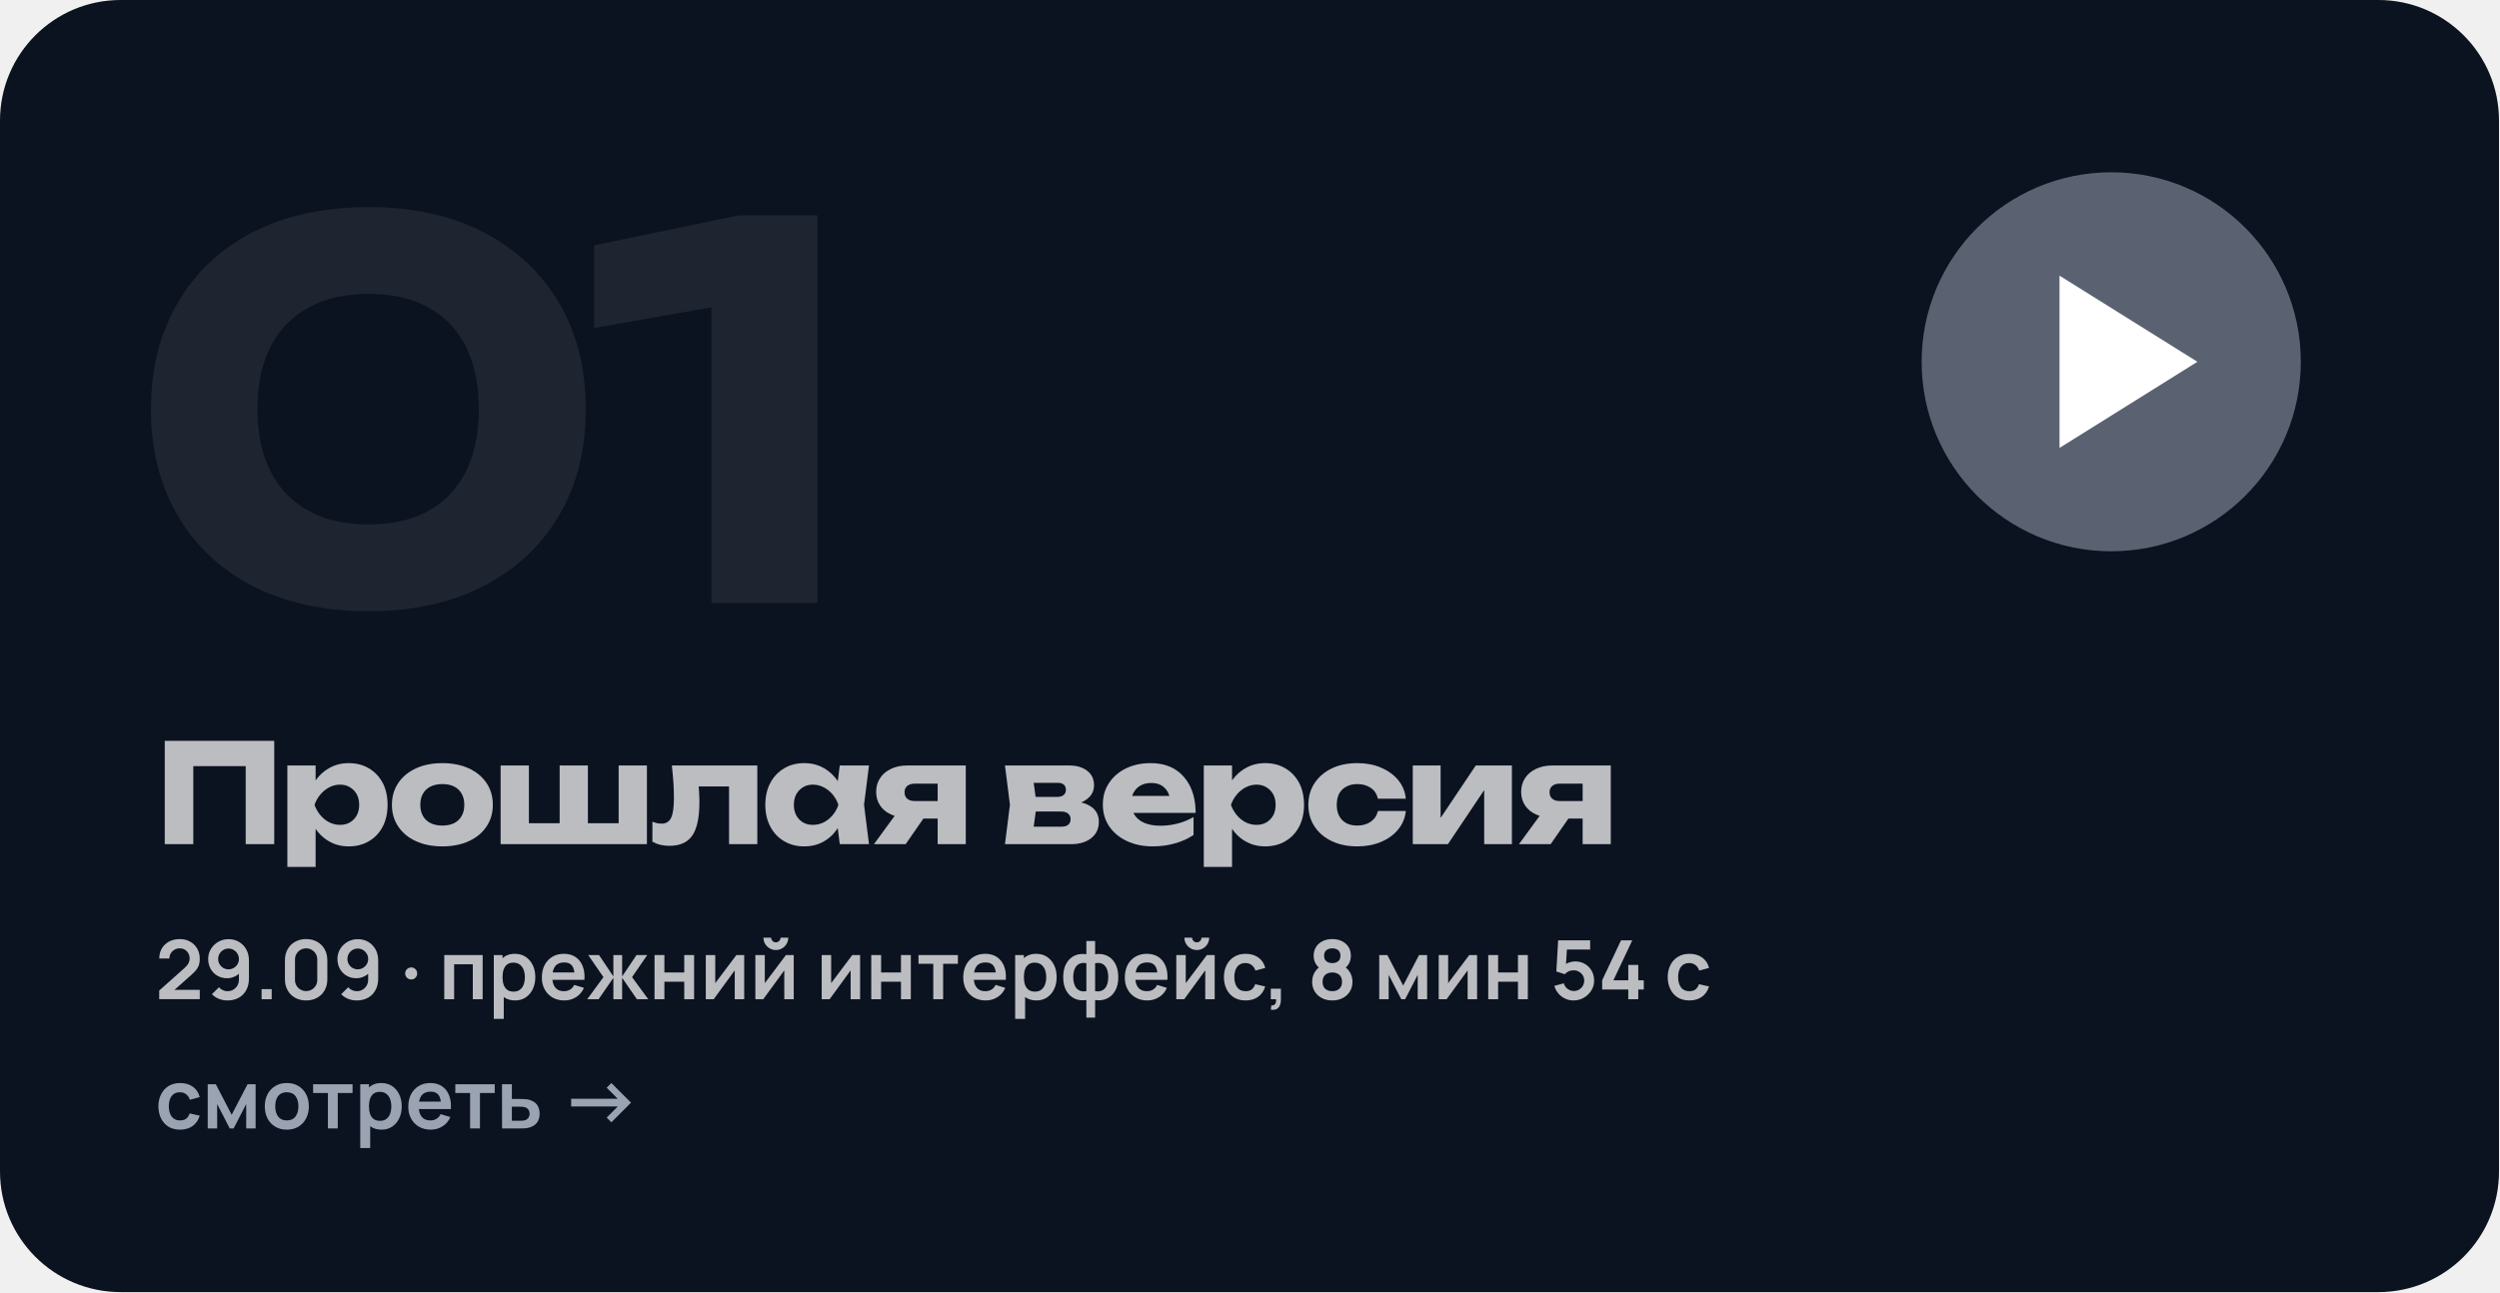
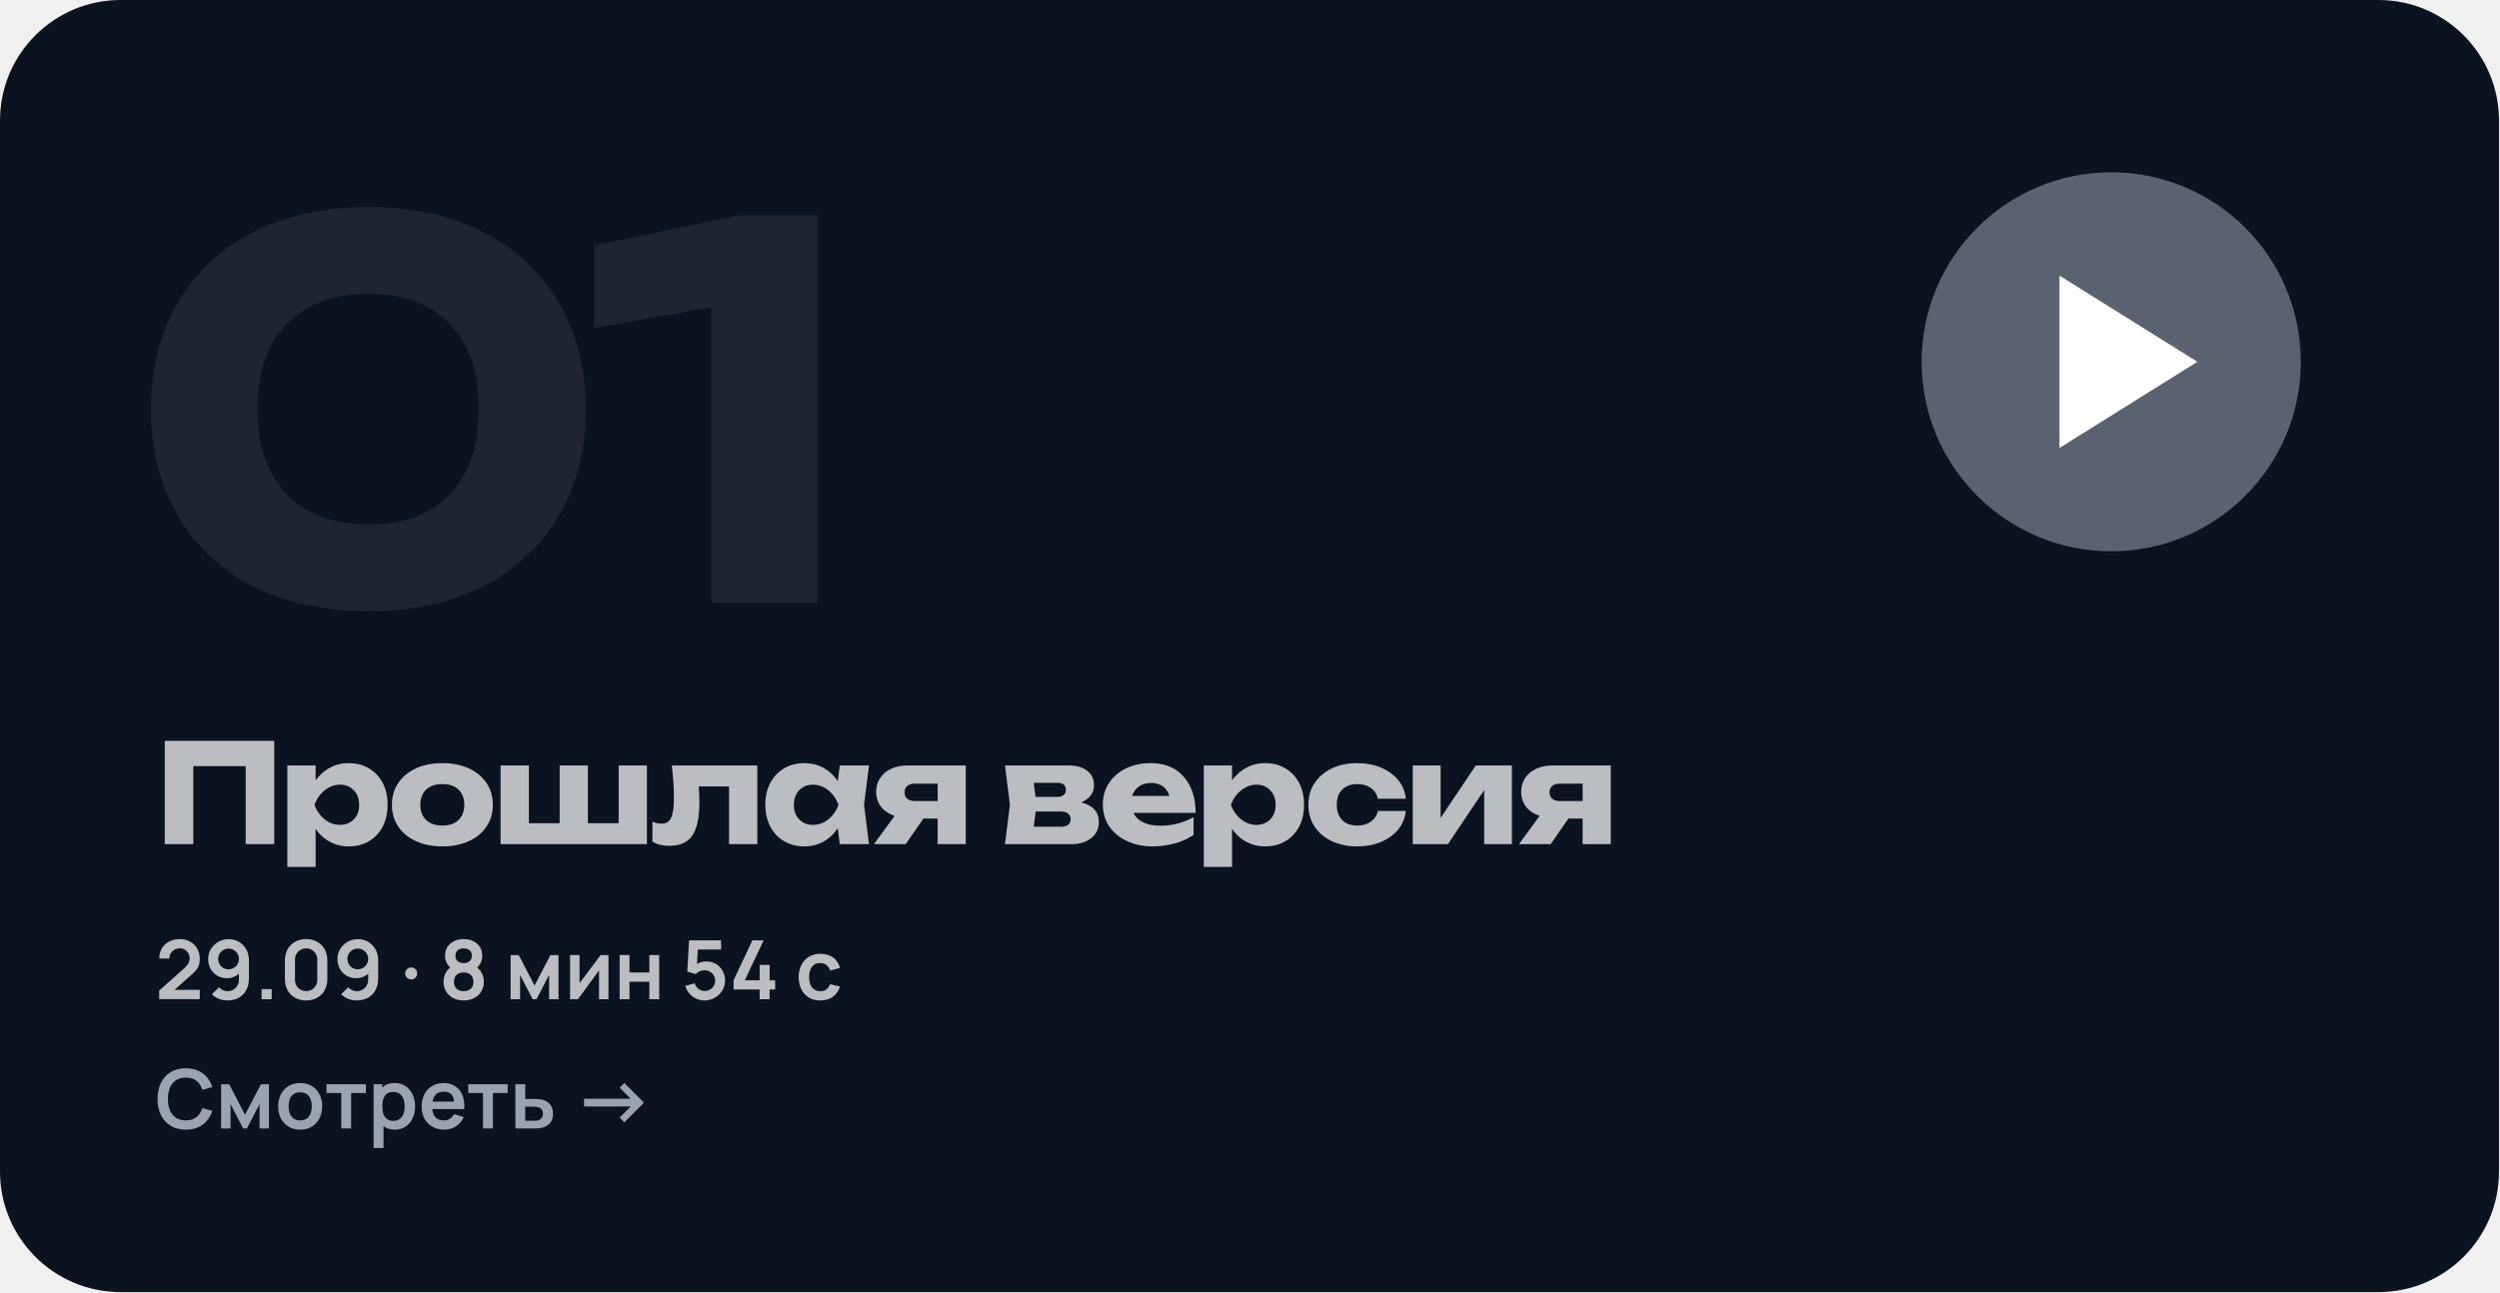
<svg xmlns="http://www.w3.org/2000/svg" width="580" height="300" viewBox="0 0 580 300" role="img" aria-labelledby="t d">
  <defs>
    <linearGradient id="cta" x1="0" y1="0" x2="1" y2="0.35">
      <stop offset="0" stop-color="#1D4ED8" />
      <stop offset=".45" stop-color="#2563EB" />
      <stop offset="1.4" stop-color="#38BDF8" />
    </linearGradient>
    <path id="U-zero" d="M463 -16Q335 -16 240 32Q145 81 94 169Q42 257 42 375Q42 493 94 581Q145 669 240 718Q335 766 463 766Q590 766 684 718Q779 669 831 581Q883 493 883 375Q883 257 831 169Q779 81 684 32Q590 -16 463 -16ZM463 152Q564 152 620 210Q676 269 676 375Q676 482 620 540Q564 598 463 598Q362 598 305 540Q248 482 248 375Q248 269 305 210Q362 152 463 152Z" />
    <path id="U-one" d="M446 750V0H241V678L337 589L14 532V692L294 750Z" />
    <path id="U-uni041F" d="M864 750V0H657V660L750 566H184L277 660V0H70V750Z" />
    <path id="U-uni0440" d="M56 571H261V407L252 383V223L261 176V-165H56ZM196 285Q209 378 250 446Q292 513 356 550Q420 588 501 588Q585 588 648 550Q712 512 748 444Q783 376 783 285Q783 196 748 128Q712 59 648 22Q585 -16 501 -16Q420 -16 356 22Q292 59 251 127Q210 195 196 285ZM577 285Q577 328 560 361Q542 394 510 413Q479 432 439 432Q398 432 361 413Q324 394 296 361Q268 328 253 285Q268 243 296 210Q324 177 361 158Q398 140 439 140Q479 140 510 158Q542 177 560 210Q577 243 577 285Z" />
    <path id="U-uni043E" d="M396 -16Q286 -16 204 22Q122 59 76 128Q30 196 30 285Q30 376 76 444Q122 512 204 550Q286 588 396 588Q505 588 588 550Q670 512 716 444Q762 376 762 285Q762 196 716 128Q670 59 588 22Q505 -16 396 -16ZM396 135Q446 135 482 153Q517 171 536 205Q555 239 555 285Q555 333 536 366Q517 400 482 418Q446 436 396 436Q346 436 310 418Q274 400 255 366Q236 333 236 286Q236 239 255 205Q274 171 310 153Q346 135 396 135Z" />
    <path id="U-uni0448" d="M56 0V571H261V91L199 152H539L484 91V571H689V91L630 152H974L912 91V571H1117V0Z" />
    <path id="U-uni043B" d="M154 571H774V0H569V513L663 419H256L342 498Q348 439 351 391Q354 343 354 305Q354 137 302 62Q251 -12 136 -12Q102 -12 72 -5Q42 2 13 18V163Q31 156 48 152Q66 149 80 149Q129 149 149 192Q169 235 169 333Q169 380 166 440Q162 499 154 571Z" />
    <path id="U-uni0430" d="M572 0 546 206 573 285 546 364 572 571H784L748 286L784 0ZM620 285Q606 195 564 127Q523 59 460 22Q396 -16 315 -16Q231 -16 168 22Q104 59 68 128Q32 196 32 285Q32 376 68 444Q104 512 168 550Q231 588 315 588Q396 588 460 550Q523 513 565 446Q607 378 620 285ZM239 285Q239 243 256 210Q274 177 305 158Q336 140 376 140Q418 140 455 158Q492 177 520 210Q548 243 562 285Q548 328 520 361Q492 394 455 413Q418 432 376 432Q336 432 305 413Q274 394 256 361Q239 328 239 285Z" />
    <path id="U-uni044F" d="M541 313V186H268L266 192Q199 192 148 215Q96 238 68 280Q39 323 39 379Q39 437 68 480Q96 523 148 547Q199 571 266 571H689V0H485V521L541 439H318Q284 439 264 422Q245 406 245 377Q245 347 264 330Q284 313 318 313ZM438 267 253 0H23L218 267Z" />
    <path id="U-uni0432" d="M42 0 78 286 42 571H507Q590 571 639 532Q688 494 688 428Q688 366 638 328Q589 289 502 280L515 313Q616 309 670 270Q723 231 723 162Q723 88 668 44Q613 0 520 0ZM239 43 160 127H452Q485 127 502 142Q518 156 518 182Q518 206 500 222Q483 237 445 237H200V343H421Q452 343 468 357Q484 371 484 394Q484 417 470 431Q455 445 425 445H161L239 528L272 286Z" />
    <path id="U-uni0435" d="M391 -16Q287 -16 206 22Q124 60 77 128Q30 197 30 288Q30 377 75 444Q120 512 198 550Q277 588 376 588Q479 588 552 544Q624 499 664 418Q703 337 703 227H195V350H588L521 307Q517 351 499 382Q481 412 452 428Q422 444 381 444Q336 444 304 426Q272 408 254 376Q236 345 236 303Q236 249 260 212Q285 174 332 154Q380 134 449 134Q512 134 574 150Q637 167 688 197V67Q629 27 554 6Q478 -16 391 -16Z" />
    <path id="U-uni0441" d="M737 241Q729 164 681 106Q633 48 556 16Q480 -16 385 -16Q280 -16 200 22Q120 60 75 128Q30 196 30 285Q30 375 75 443Q120 511 200 550Q280 588 385 588Q480 588 556 556Q633 523 681 466Q729 408 737 330H534Q523 381 483 408Q443 436 385 436Q340 436 306 418Q273 401 254 368Q236 334 236 285Q236 237 254 204Q273 170 306 152Q340 135 385 135Q443 135 484 164Q524 193 534 241Z" />
    <path id="U-uni0438" d="M56 0V571H258V111L214 125L513 571H775V0H574V473L618 458L311 0Z" />
    <path id="M-two" d="M100 2V212L716 761Q788 825 816 882Q844 939 844 992Q844 1064 813 1120Q782 1177 728 1210Q673 1243 602 1243Q527 1243 470 1208Q412 1174 380 1117Q348 1060 350 994H102Q102 1138 166 1245Q231 1352 344 1411Q458 1470 607 1470Q745 1470 855 1408Q965 1347 1028 1238Q1091 1130 1091 989Q1091 886 1063 816Q1035 746 980 687Q924 628 842 556L405 169L383 229H1091V2Z" />
    <path id="M-nine" d="M605 1468Q746 1468 859 1402Q972 1335 1038 1218Q1103 1100 1103 947V508Q1103 345 1038 224Q972 102 854 36Q736 -30 578 -30Q469 -30 372 8Q275 45 198 123L371 292Q410 247 464 222Q519 196 578 196Q662 196 725 236Q788 275 823 338Q858 402 858 475V714L901 666Q840 594 753 554Q666 513 570 513Q435 513 330 575Q226 637 166 744Q107 850 107 985Q107 1120 175 1230Q243 1339 356 1404Q470 1468 605 1468ZM605 1238Q535 1238 477 1204Q419 1170 385 1112Q351 1055 351 985Q351 915 384 857Q418 799 476 765Q533 731 603 731Q673 731 731 765Q789 799 824 857Q858 915 858 985Q858 1053 824 1110Q790 1168 732 1203Q675 1238 605 1238Z" />
    <path id="M-period" d="M180 0V247H427V0Z" />
    <path id="M-zero" d="M658 -30Q505 -30 388 36Q271 101 206 218Q140 335 140 488V952Q140 1105 206 1222Q271 1339 388 1404Q505 1470 658 1470Q811 1470 928 1404Q1044 1339 1110 1222Q1176 1105 1176 952V488Q1176 335 1110 218Q1044 101 928 36Q811 -30 658 -30ZM658 199Q734 199 796 236Q858 272 894 334Q930 395 930 471V970Q930 1047 894 1108Q858 1170 796 1206Q734 1243 658 1243Q582 1243 520 1206Q458 1170 422 1108Q386 1047 386 970V471Q386 395 422 334Q458 272 520 236Q582 199 658 199Z" />
    <path id="M-periodcentered" d="M270 483Q207 483 164 525Q120 567 120 630Q120 693 164 735Q207 777 270 777Q328 777 370 735Q413 693 413 630Q413 567 370 525Q328 483 270 483Z" />
-     <path id="M-uni043F" d="M138 0V1080H1076V0H835V854H379V0Z" />
+     <path id="M-eight" d="M611 -30Q468 -30 357 28Q246 86 183 189Q120 292 120 425Q120 544 175 646Q230 748 336 809L331 732Q248 795 202 878Q157 960 157 1063Q157 1187 216 1278Q274 1369 376 1420Q478 1470 611 1470Q744 1470 846 1420Q949 1369 1008 1278Q1066 1187 1066 1063Q1066 960 1022 878Q979 796 891 730L890 808Q994 749 1050 646Q1105 544 1105 425Q1105 292 1042 189Q978 86 866 28Q755 -30 611 -30ZM611 197Q717 197 784 255Q850 313 850 425Q850 537 784 596Q718 654 611 654Q505 654 440 596Q375 537 375 425Q375 313 440 255Q505 197 611 197ZM611 883Q700 883 756 928Q811 972 811 1063Q811 1154 756 1198Q700 1243 611 1243Q523 1243 468 1198Q412 1154 412 1063Q412 972 468 928Q523 883 611 883Z" />
+     <path id="M-uni043C" d="M138 0V1080H336L723 334L1111 1080H1308V0H1078V595L771 0H676L369 595V0Z" />
+     <path id="M-uni0438" d="M1076 1080V0H845V705L331 0H138V1080H369V393L885 1080Z" />
+     <path id="M-uni043D" d="M138 0V1080H379V654H864V1080H1105V0H864V428H379V0Z" />
+     <path id="M-five" d="M567 -30Q457 -30 362 16Q267 61 198 141Q130 221 100 327L332 389Q346 331 384 289Q421 247 472 224Q522 201 576 201Q646 201 704 235Q762 269 796 326Q830 384 830 454Q830 524 796 582Q761 639 703 672Q645 706 576 706Q493 706 438 676Q384 646 355 612L149 678L193 1440H975V1214H322L412 1299L380 769L336 823Q392 874 466 899Q540 924 609 924Q744 924 848 862Q953 801 1012 695Q1072 589 1072 454Q1072 319 1002 210Q932 100 818 35Q703 -30 567 -30Z" />
+     <path id="M-four" d="M738 0V238H100V463L561 1440H836L375 463H738V838H982V463H1117V238H982V0Z" />
+     <path id="M-uni0441" d="M609 -30Q442 -30 324 44Q206 119 144 248Q81 377 80 540Q81 706 146 834Q210 963 329 1036Q448 1110 612 1110Q796 1110 924 1018Q1051 925 1090 765L850 700Q822 787 757 836Q692 884 609 884Q515 884 454 840Q393 795 364 717Q335 639 335 540Q335 386 404 291Q473 196 609 196Q705 196 760 240Q816 284 844 367L1090 312Q1040 147 915 58Q790 -30 609 -30Z" />
+     <path id="M-uni0421" d="M749 -30Q533 -30 379 64Q225 159 142 328Q60 497 60 720Q60 943 142 1112Q225 1281 379 1376Q533 1470 749 1470Q998 1470 1164 1346Q1330 1221 1397 1010L1154 943Q1112 1084 1011 1164Q910 1243 749 1243Q604 1243 508 1178Q411 1113 362 996Q314 878 313 720Q313 562 362 444Q410 327 507 262Q604 197 749 197Q910 197 1011 277Q1112 357 1154 497L1397 430Q1330 219 1164 94Q998 -30 749 -30Z" />
+     <path id="M-uni043E" d="M617 -30Q455 -30 334 43Q213 116 146 244Q80 373 80 540Q80 710 148 838Q216 966 337 1038Q458 1110 617 1110Q780 1110 901 1037Q1022 964 1089 836Q1156 707 1156 540Q1156 372 1088 244Q1021 115 900 42Q779 -30 617 -30ZM617 196Q761 196 831 292Q901 388 901 540Q901 697 830 790Q759 884 617 884Q520 884 458 840Q395 797 365 720Q335 642 335 540Q335 383 406 290Q478 196 617 196Z" />
+     <path id="M-uni0442" d="M411 0V866H50V1080H1013V866H652V0Z" />
    <path id="M-uni0440" d="M659 -30Q501 -30 394 45Q287 120 233 250Q179 379 179 540Q179 703 233 832Q287 961 392 1036Q496 1110 650 1110Q803 1110 916 1036Q1028 961 1090 832Q1152 704 1152 540Q1152 378 1091 249Q1030 120 919 45Q808 -30 659 -30ZM138 -480V1080H351V322H381V-480ZM622 186Q716 186 777 233Q838 280 868 360Q897 441 897 540Q897 638 867 718Q837 799 774 846Q711 894 614 894Q522 894 464 850Q406 805 378 726Q351 646 351 540Q351 435 378 355Q406 275 466 230Q525 186 622 186Z" />
    <path id="M-uni0435" d="M631 -30Q467 -30 343 41Q219 112 150 238Q80 364 80 528Q80 705 148 836Q216 966 337 1038Q458 1110 617 1110Q785 1110 902 1032Q1020 953 1077 810Q1134 667 1120 473H881V561Q880 737 819 818Q758 899 627 899Q479 899 407 808Q335 716 335 540Q335 376 407 286Q479 196 617 196Q706 196 770 236Q835 275 870 350L1108 278Q1046 132 916 51Q787 -30 631 -30ZM259 473V655H1002V473Z" />
-     <path id="M-uni0436" d="M20 0 416 540 44 1080H308L659 557V1080H873V557L1224 1080H1487L1115 540L1511 0H1233L873 523V0H659V523L298 0Z" />
-     <path id="M-uni043D" d="M138 0V1080H379V654H864V1080H1105V0H864V428H379V0Z" />
-     <path id="M-uni0438" d="M1076 1080V0H845V705L331 0H138V1080H369V393L885 1080Z" />
-     <path id="M-uni0439" d="M639 1202Q556 1202 487 1243Q418 1284 377 1352Q336 1421 336 1505H524Q524 1457 558 1424Q591 1390 639 1390Q687 1390 720 1424Q754 1457 754 1505H942Q942 1421 901 1352Q860 1284 791 1243Q722 1202 639 1202ZM1076 1080V0H845V705L331 0H138V1080H369V393L885 1080Z" />
-     <path id="M-uni0442" d="M411 0V866H50V1080H1013V866H652V0Z" />
-     <path id="M-uni0444" d="M646 -450V-19Q488 -44 360 15Q231 74 156 207Q80 340 80 540Q80 739 156 873Q231 1007 360 1066Q488 1124 646 1099V1423H860V1099Q1018 1124 1146 1066Q1275 1007 1350 873Q1426 739 1426 540Q1426 340 1350 207Q1275 74 1146 15Q1018 -44 860 -19V-450ZM646 197V881Q565 895 504 876Q444 858 404 812Q365 767 345 698Q325 628 325 540Q325 451 346 382Q366 313 407 267Q448 221 508 202Q568 184 646 197ZM860 197Q938 184 998 202Q1058 220 1098 265Q1139 310 1160 380Q1181 449 1181 540Q1181 631 1161 700Q1141 769 1102 814Q1062 860 1002 878Q941 895 860 881Z" />
-     <path id="M-uni0441" d="M609 -30Q442 -30 324 44Q206 119 144 248Q81 377 80 540Q81 706 146 834Q210 963 329 1036Q448 1110 612 1110Q796 1110 924 1018Q1051 925 1090 765L850 700Q822 787 757 836Q692 884 609 884Q515 884 454 840Q393 795 364 717Q335 639 335 540Q335 386 404 291Q473 196 609 196Q705 196 760 240Q816 284 844 367L1090 312Q1040 147 915 58Q790 -30 609 -30Z" />
-     <path id="M-comma" d="M120 -255 134 -151Q180 -155 207 -136Q234 -116 244 -80Q253 -45 248 0H120V257H367V-10Q367 -141 305 -208Q243 -275 120 -255Z" />
-     <path id="M-eight" d="M611 -30Q468 -30 357 28Q246 86 183 189Q120 292 120 425Q120 544 175 646Q230 748 336 809L331 732Q248 795 202 878Q157 960 157 1063Q157 1187 216 1278Q274 1369 376 1420Q478 1470 611 1470Q744 1470 846 1420Q949 1369 1008 1278Q1066 1187 1066 1063Q1066 960 1022 878Q979 796 891 730L890 808Q994 749 1050 646Q1105 544 1105 425Q1105 292 1042 189Q978 86 866 28Q755 -30 611 -30ZM611 197Q717 197 784 255Q850 313 850 425Q850 537 784 596Q718 654 611 654Q505 654 440 596Q375 537 375 425Q375 313 440 255Q505 197 611 197ZM611 883Q700 883 756 928Q811 972 811 1063Q811 1154 756 1198Q700 1243 611 1243Q523 1243 468 1198Q412 1154 412 1063Q412 972 468 928Q523 883 611 883Z" />
-     <path id="M-uni043C" d="M138 0V1080H336L723 334L1111 1080H1308V0H1078V595L771 0H676L369 595V0Z" />
-     <path id="M-five" d="M567 -30Q457 -30 362 16Q267 61 198 141Q130 221 100 327L332 389Q346 331 384 289Q421 247 472 224Q522 201 576 201Q646 201 704 235Q762 269 796 326Q830 384 830 454Q830 524 796 582Q761 639 703 672Q645 706 576 706Q493 706 438 676Q384 646 355 612L149 678L193 1440H975V1214H322L412 1299L380 769L336 823Q392 874 466 899Q540 924 609 924Q744 924 848 862Q953 801 1012 695Q1072 589 1072 454Q1072 319 1002 210Q932 100 818 35Q703 -30 567 -30Z" />
-     <path id="M-four" d="M738 0V238H100V463L561 1440H836L375 463H738V838H982V463H1117V238H982V0Z" />
-     <path id="M-uni043E" d="M617 -30Q455 -30 334 43Q213 116 146 244Q80 373 80 540Q80 710 148 838Q216 966 337 1038Q458 1110 617 1110Q780 1110 901 1037Q1022 964 1089 836Q1156 707 1156 540Q1156 372 1088 244Q1021 115 900 42Q779 -30 617 -30ZM617 196Q761 196 831 292Q901 388 901 540Q901 697 830 790Q759 884 617 884Q520 884 458 840Q395 797 365 720Q335 642 335 540Q335 383 406 290Q478 196 617 196Z" />
    <path id="M-uni044C" d="M139 0 138 1080H379V720H573Q618 720 674 718Q731 716 769 709Q860 689 924 645Q989 601 1023 530Q1057 459 1057 359Q1057 216 984 130Q910 45 777 14Q737 5 680 2Q622 0 576 0ZM379 189H597Q619 189 646 191Q673 193 698 200Q743 212 778 254Q812 297 812 359Q812 424 777 466Q742 508 691 521Q668 527 643 529Q618 531 597 531H379Z" />
    <path id="M-arrowright" d="M280 536V725H1418L1148 995L1263 1110L1743 630L1263 150L1148 265L1419 536Z" />
  </defs>
  <rect width="580" height="300" rx="28" fill="#0B1220" />
  <g fill="#FFFFFF" fill-opacity="0.08">
    <use href="#U-zero" transform="matrix(0.12 0 0 -0.12 30.0 140.0)" />
    <use href="#U-one" transform="matrix(0.12 0 0 -0.12 136.2 140.0)" />
  </g>
  <circle cx="490" cy="84" r="44" fill="#5A6272" />
  <path d="M478 64 L510 84 L478 104 Z" fill="#FFFFFF" />
  <g fill="#FFFFFF" fill-opacity="0.72">
    <use href="#U-uni041F" transform="matrix(0.032 0 0 -0.032 36.0 196.0)" />
    <use href="#U-uni0440" transform="matrix(0.032 0 0 -0.032 64.9 196.0)" />
    <use href="#U-uni043E" transform="matrix(0.032 0 0 -0.032 90.0 196.0)" />
    <use href="#U-uni0448" transform="matrix(0.032 0 0 -0.032 114.4 196.0)" />
    <use href="#U-uni043B" transform="matrix(0.032 0 0 -0.032 151.0 196.0)" />
    <use href="#U-uni0430" transform="matrix(0.032 0 0 -0.032 176.6 196.0)" />
    <use href="#U-uni044F" transform="matrix(0.032 0 0 -0.032 202.1 196.0)" />
    <use href="#U-uni0432" transform="matrix(0.032 0 0 -0.032 231.9 196.0)" />
    <use href="#U-uni0435" transform="matrix(0.032 0 0 -0.032 255.0 196.0)" />
    <use href="#U-uni0440" transform="matrix(0.032 0 0 -0.032 277.6 196.0)" />
    <use href="#U-uni0441" transform="matrix(0.032 0 0 -0.032 302.7 196.0)" />
    <use href="#U-uni0438" transform="matrix(0.032 0 0 -0.032 326.1 196.0)" />
    <use href="#U-uni044F" transform="matrix(0.032 0 0 -0.032 351.8 196.0)" />
  </g>
  <g fill="#FFFFFF" fill-opacity="0.72">
    <use href="#M-two" transform="matrix(0.0095 0 0 -0.0095 36.0 232.0)" />
    <use href="#M-nine" transform="matrix(0.0095 0 0 -0.0095 47.3 232.0)" />
    <use href="#M-period" transform="matrix(0.0095 0 0 -0.0095 59.0 232.0)" />
    <use href="#M-zero" transform="matrix(0.0095 0 0 -0.0095 64.8 232.0)" />
    <use href="#M-nine" transform="matrix(0.0095 0 0 -0.0095 77.3 232.0)" />
    <use href="#M-periodcentered" transform="matrix(0.0095 0 0 -0.0095 92.9 232.0)" />
-     <use href="#M-uni043F" transform="matrix(0.0095 0 0 -0.0095 101.8 232.0)" />
-     <use href="#M-uni0440" transform="matrix(0.0095 0 0 -0.0095 113.3 232.0)" />
-     <use href="#M-uni0435" transform="matrix(0.0095 0 0 -0.0095 125.0 232.0)" />
-     <use href="#M-uni0436" transform="matrix(0.0095 0 0 -0.0095 136.1 232.0)" />
-     <use href="#M-uni043D" transform="matrix(0.0095 0 0 -0.0095 150.6 232.0)" />
-     <use href="#M-uni0438" transform="matrix(0.0095 0 0 -0.0095 162.5 232.0)" />
-     <use href="#M-uni0439" transform="matrix(0.0095 0 0 -0.0095 174.0 232.0)" />
-     <use href="#M-uni0438" transform="matrix(0.0095 0 0 -0.0095 189.4 232.0)" />
-     <use href="#M-uni043D" transform="matrix(0.0095 0 0 -0.0095 200.9 232.0)" />
-     <use href="#M-uni0442" transform="matrix(0.0095 0 0 -0.0095 212.7 232.0)" />
-     <use href="#M-uni0435" transform="matrix(0.0095 0 0 -0.0095 222.8 232.0)" />
-     <use href="#M-uni0440" transform="matrix(0.0095 0 0 -0.0095 234.3 232.0)" />
-     <use href="#M-uni0444" transform="matrix(0.0095 0 0 -0.0095 246.0 232.0)" />
-     <use href="#M-uni0435" transform="matrix(0.0095 0 0 -0.0095 260.3 232.0)" />
-     <use href="#M-uni0439" transform="matrix(0.0095 0 0 -0.0095 271.7 232.0)" />
-     <use href="#M-uni0441" transform="matrix(0.0095 0 0 -0.0095 283.3 232.0)" />
-     <use href="#M-comma" transform="matrix(0.0095 0 0 -0.0095 293.8 232.0)" />
-     <use href="#M-eight" transform="matrix(0.0095 0 0 -0.0095 303.4 232.0)" />
-     <use href="#M-uni043C" transform="matrix(0.0095 0 0 -0.0095 318.8 232.0)" />
-     <use href="#M-uni0438" transform="matrix(0.0095 0 0 -0.0095 332.6 232.0)" />
-     <use href="#M-uni043D" transform="matrix(0.0095 0 0 -0.0095 344.1 232.0)" />
-     <use href="#M-five" transform="matrix(0.0095 0 0 -0.0095 359.8 232.0)" />
-     <use href="#M-four" transform="matrix(0.0095 0 0 -0.0095 370.9 232.0)" />
-     <use href="#M-uni0441" transform="matrix(0.0095 0 0 -0.0095 386.3 232.0)" />
+     <use href="#M-eight" transform="matrix(0.0095 0 0 -0.0095 101.8 232.0)" />
+     <use href="#M-uni043C" transform="matrix(0.0095 0 0 -0.0095 117.2 232.0)" />
+     <use href="#M-uni0438" transform="matrix(0.0095 0 0 -0.0095 131.0 232.0)" />
+     <use href="#M-uni043D" transform="matrix(0.0095 0 0 -0.0095 142.5 232.0)" />
+     <use href="#M-five" transform="matrix(0.0095 0 0 -0.0095 158.1 232.0)" />
+     <use href="#M-four" transform="matrix(0.0095 0 0 -0.0095 169.3 232.0)" />
+     <use href="#M-uni0441" transform="matrix(0.0095 0 0 -0.0095 184.6 232.0)" />
  </g>
  <g fill="#9AA3B2">
-     <use href="#M-uni0441" transform="matrix(0.0095 0 0 -0.0095 36.0 262.0)" />
-     <use href="#M-uni043C" transform="matrix(0.0095 0 0 -0.0095 46.9 262.0)" />
-     <use href="#M-uni043E" transform="matrix(0.0095 0 0 -0.0095 60.7 262.0)" />
-     <use href="#M-uni0442" transform="matrix(0.0095 0 0 -0.0095 72.2 262.0)" />
-     <use href="#M-uni0440" transform="matrix(0.0095 0 0 -0.0095 82.3 262.0)" />
-     <use href="#M-uni0435" transform="matrix(0.0095 0 0 -0.0095 94.0 262.0)" />
-     <use href="#M-uni0442" transform="matrix(0.0095 0 0 -0.0095 105.2 262.0)" />
-     <use href="#M-uni044C" transform="matrix(0.0095 0 0 -0.0095 115.2 262.0)" />
-     <use href="#M-arrowright" transform="matrix(0.0095 0 0 -0.0095 129.9 262.0)" />
+     <use href="#M-uni0421" transform="matrix(0.0095 0 0 -0.0095 36.0 262.0)" />
+     <use href="#M-uni043C" transform="matrix(0.0095 0 0 -0.0095 50.0 262.0)" />
+     <use href="#M-uni043E" transform="matrix(0.0095 0 0 -0.0095 63.8 262.0)" />
+     <use href="#M-uni0442" transform="matrix(0.0095 0 0 -0.0095 75.3 262.0)" />
+     <use href="#M-uni0440" transform="matrix(0.0095 0 0 -0.0095 85.4 262.0)" />
+     <use href="#M-uni0435" transform="matrix(0.0095 0 0 -0.0095 97.1 262.0)" />
+     <use href="#M-uni0442" transform="matrix(0.0095 0 0 -0.0095 108.2 262.0)" />
+     <use href="#M-uni044C" transform="matrix(0.0095 0 0 -0.0095 118.3 262.0)" />
+     <use href="#M-arrowright" transform="matrix(0.0095 0 0 -0.0095 132.9 262.0)" />
  </g>
</svg>
